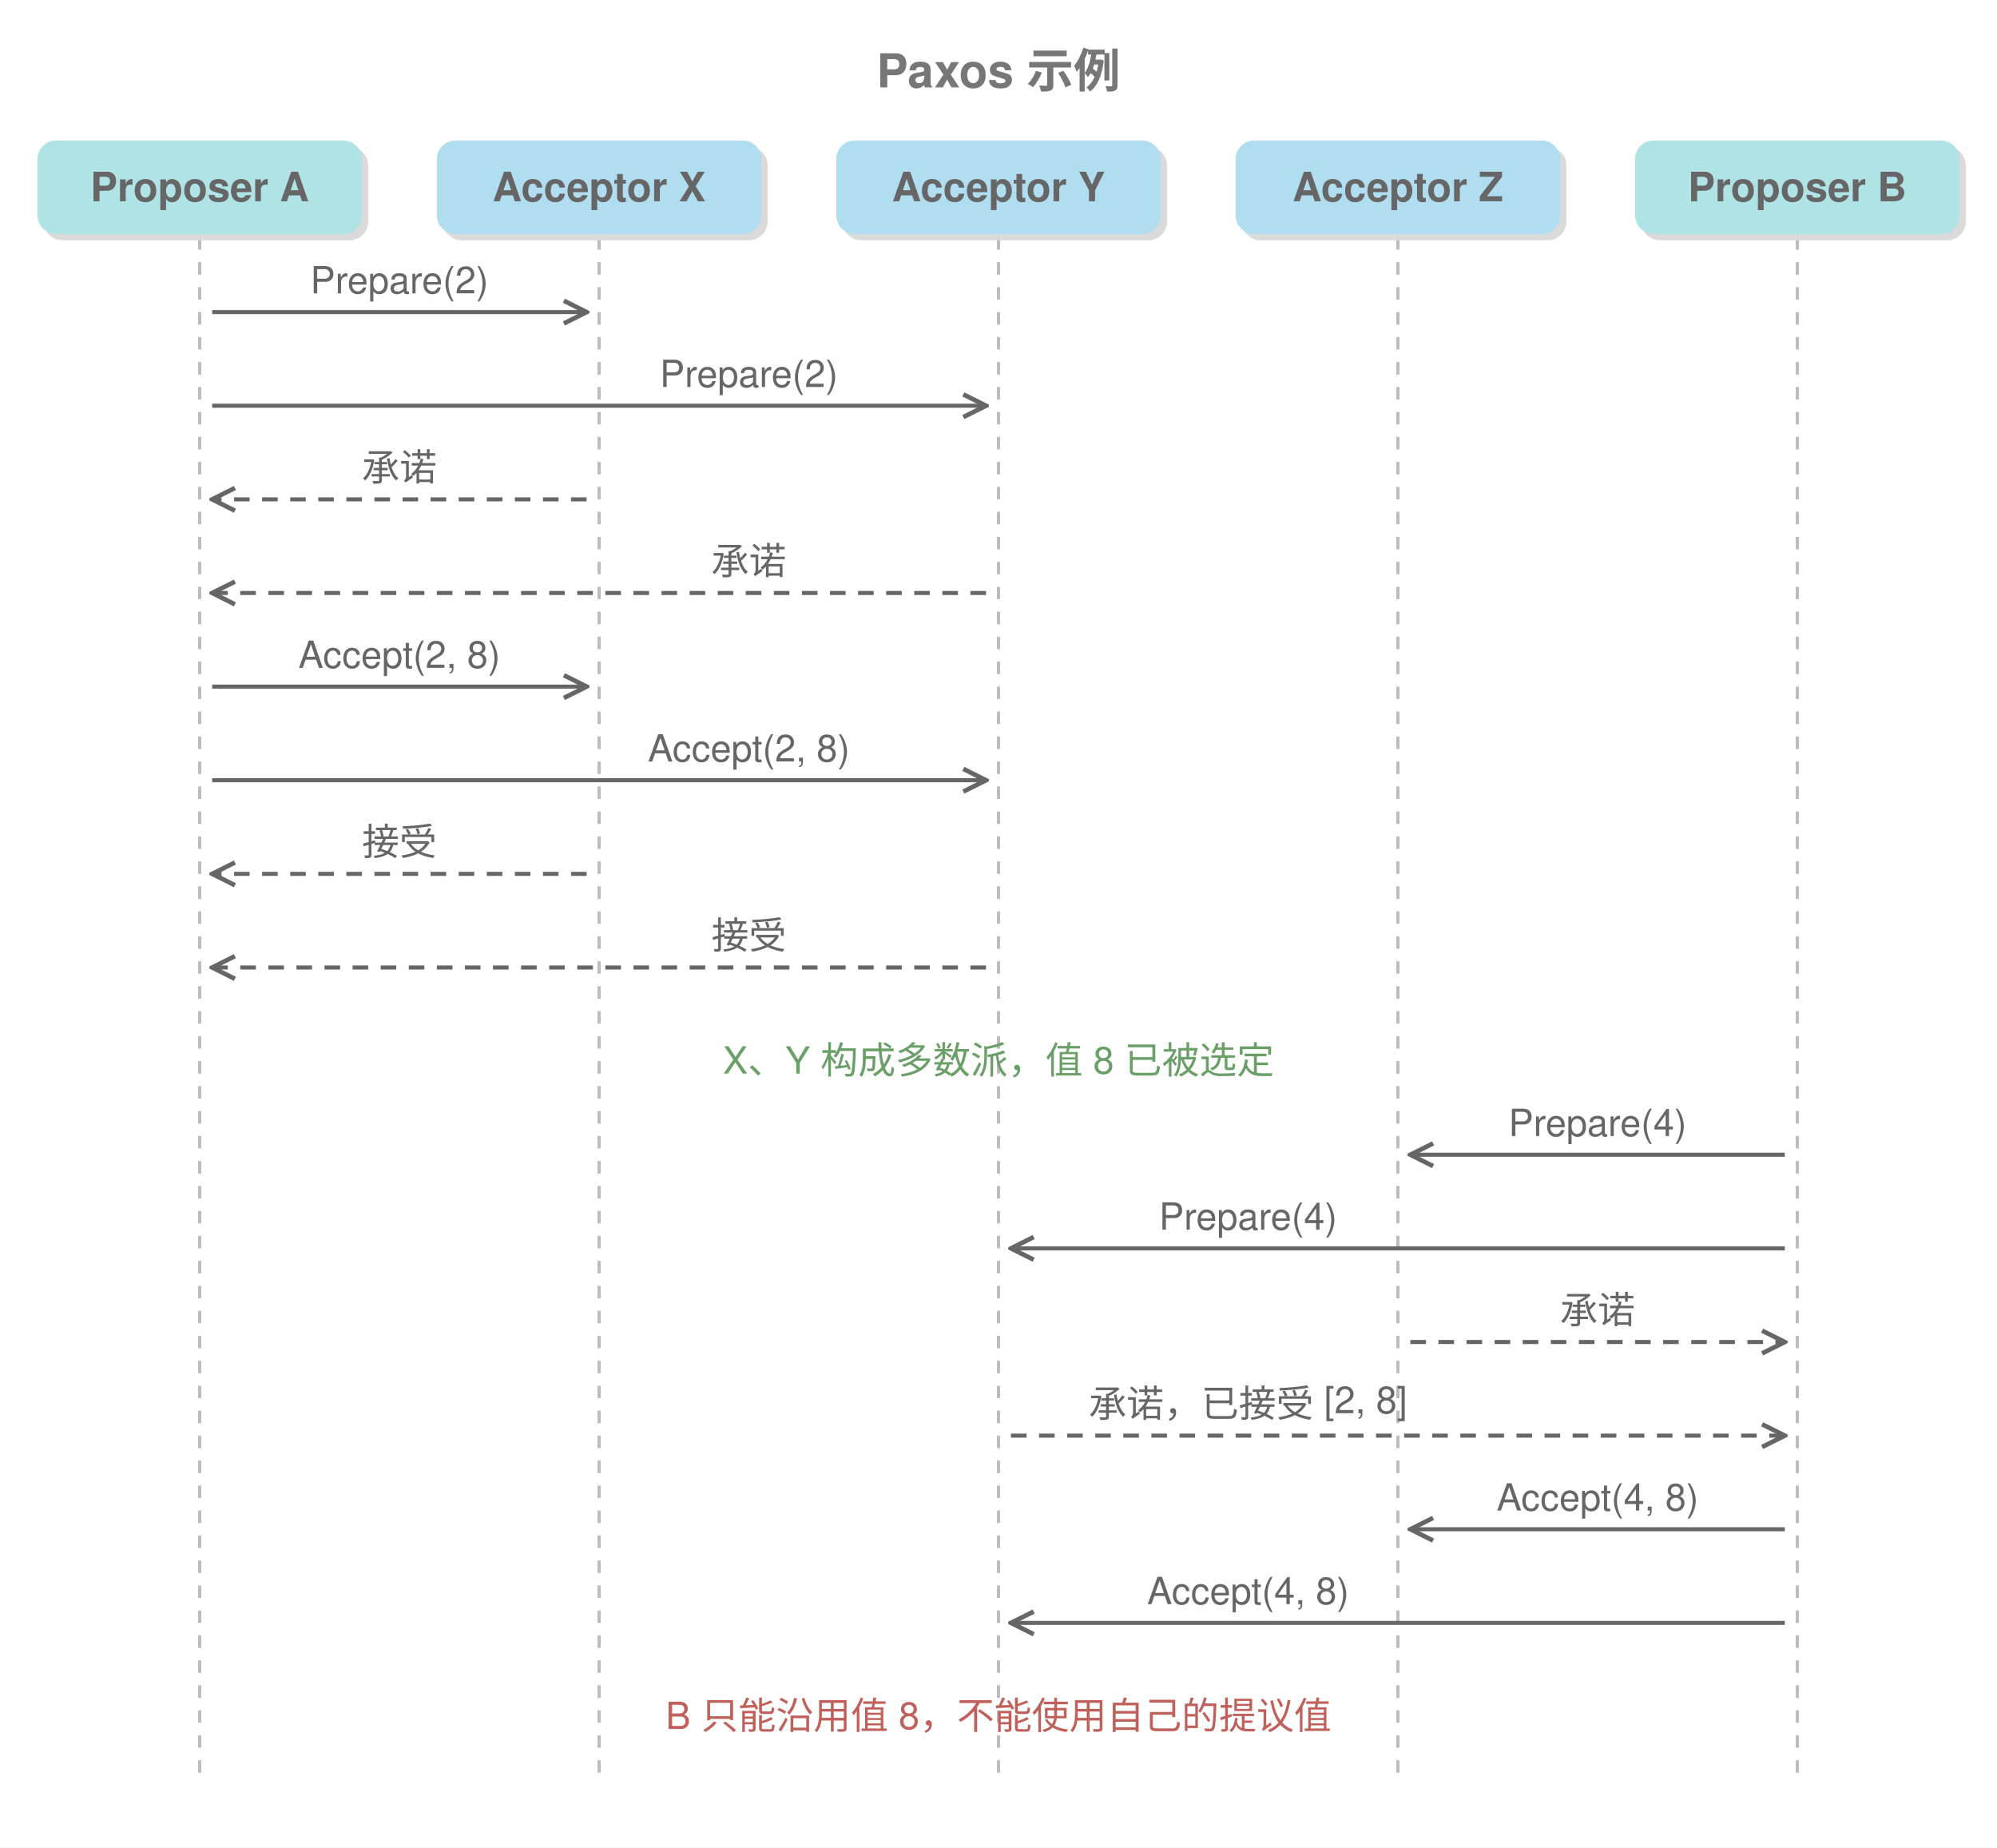
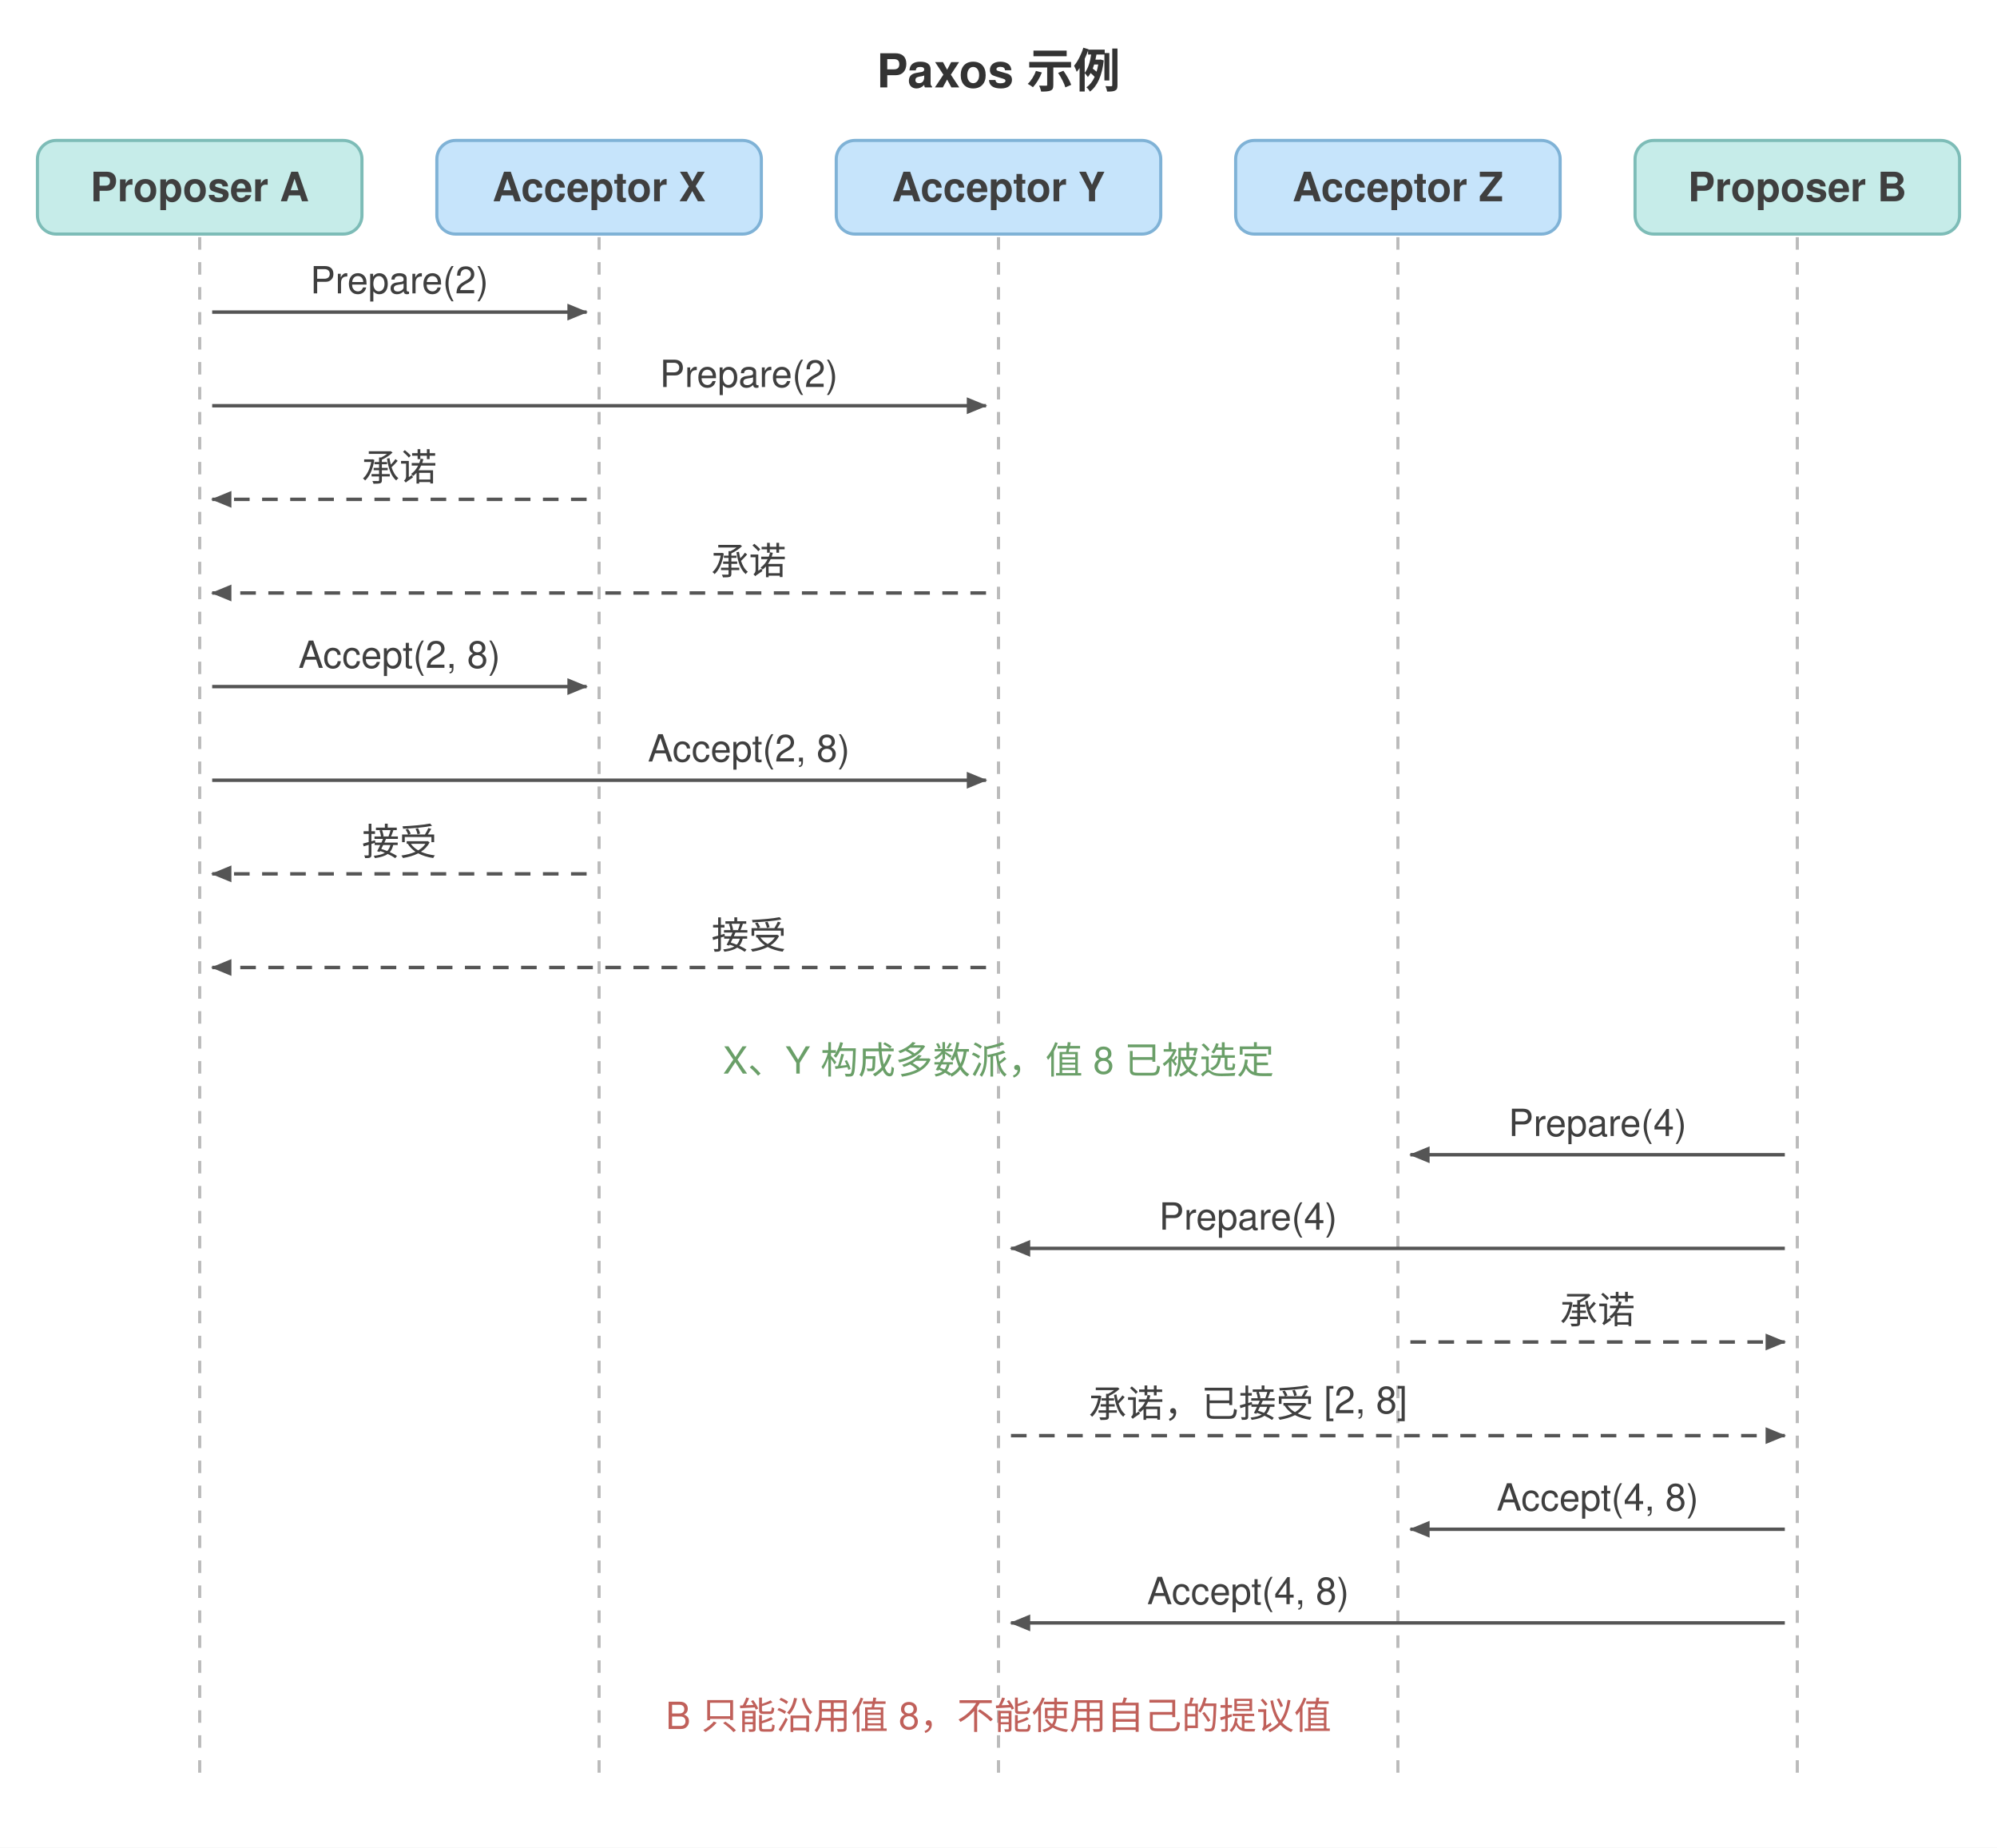
<svg xmlns="http://www.w3.org/2000/svg" width="640" height="592" viewBox="0 0 640 592">
  <style>
-     text { font-family: "PingFang SC", "Microsoft YaHei", Helvetica, Arial, sans-serif; fill: #666; font-size: 13px; }
+     text { font-family: "PingFang SC", "Microsoft YaHei", Helvetica, Arial, sans-serif; fill: #3F3F3F; font-size: 13px; }
    .head { font-weight: bold; text-anchor: middle; }
    .msg { text-anchor: middle; font-size: 12px; }
    .note { font-size: 12px; fill: #C0605A; }
    .ok { fill: #6A9F68; }
-     .title { font-weight: bold; font-size: 15px; fill: #777; text-anchor: middle; }
+     .title { font-weight: bold; font-size: 15px; fill: #333; text-anchor: middle; }
    .life { stroke: #BBB; stroke-width: 1; stroke-dasharray: 4 4; }
-     .arrow { stroke: #666; stroke-width: 1.3; fill: none; marker-end: url(#a); }
+     .arrow { stroke: #555; stroke-width: 1.1; fill: none; marker-end: url(#a); }
    .reply { stroke-dasharray: 5 4; }
    .lost { stroke: #C0605A; marker-end: url(#x); }
    .shadow { fill: #DADADA; }
  </style>
  <defs>
    <marker id="a" viewBox="0 0 10 10" refX="9" refY="5" markerWidth="7" markerHeight="7" orient="auto">
-       <path d="M1,1 L9,5 L1,9" fill="none" stroke="#666" stroke-width="1.6" />
+       <path d="M1,1.5 L9.5,5 L1,8.5 z" fill="#555" />
    </marker>
    <marker id="x" viewBox="0 0 10 10" refX="9" refY="5" markerWidth="7" markerHeight="7" orient="auto">
-       <path d="M1,1 L9,5 L1,9" fill="none" stroke="#C0605A" stroke-width="1.6" />
+       <path d="M1,1.5 L9.5,5 L1,8.5 z" fill="#C0605A" />
    </marker>
  </defs>
  <rect width="100%" height="100%" fill="#FFFFFF" />
  <text x="320" y="28" class="title">Paxos 示例</text>
  <line x1="64" y1="76" x2="64" y2="572" class="life" />
  <line x1="192" y1="76" x2="192" y2="572" class="life" />
  <line x1="320" y1="76" x2="320" y2="572" class="life" />
  <line x1="448" y1="76" x2="448" y2="572" class="life" />
  <line x1="576" y1="76" x2="576" y2="572" class="life" />
-   <rect x="14" y="47" width="104" height="30" rx="6" class="shadow" />
-   <rect x="12" y="45" width="104" height="30" rx="6" fill="#B0E3E6" />
+   <rect x="12" y="45" width="104" height="30" rx="6" fill="#C6ECE9" stroke="#7DBCB7" />
  <text x="64" y="64.5" class="head">Proposer A</text>
-   <rect x="142" y="47" width="104" height="30" rx="6" class="shadow" />
-   <rect x="140" y="45" width="104" height="30" rx="6" fill="#B1DDF0" />
+   <rect x="140" y="45" width="104" height="30" rx="6" fill="#C6E4FB" stroke="#7FB2D6" />
  <text x="192" y="64.5" class="head">Acceptor X</text>
-   <rect x="270" y="47" width="104" height="30" rx="6" class="shadow" />
-   <rect x="268" y="45" width="104" height="30" rx="6" fill="#B1DDF0" />
+   <rect x="268" y="45" width="104" height="30" rx="6" fill="#C6E4FB" stroke="#7FB2D6" />
  <text x="320" y="64.5" class="head">Acceptor Y</text>
-   <rect x="398" y="47" width="104" height="30" rx="6" class="shadow" />
-   <rect x="396" y="45" width="104" height="30" rx="6" fill="#B1DDF0" />
+   <rect x="396" y="45" width="104" height="30" rx="6" fill="#C6E4FB" stroke="#7FB2D6" />
  <text x="448" y="64.5" class="head">Acceptor Z</text>
-   <rect x="526" y="47" width="104" height="30" rx="6" class="shadow" />
-   <rect x="524" y="45" width="104" height="30" rx="6" fill="#B0E3E6" />
+   <rect x="524" y="45" width="104" height="30" rx="6" fill="#C6ECE9" stroke="#7DBCB7" />
  <text x="576" y="64.5" class="head">Proposer B</text>
  <line x1="68" y1="100" x2="188" y2="100" class="arrow" />
  <text x="128" y="94" class="msg">Prepare(2)</text>
  <line x1="68" y1="130" x2="316" y2="130" class="arrow" />
  <text x="240" y="124" class="msg">Prepare(2)</text>
  <line x1="188" y1="160" x2="68" y2="160" class="arrow reply" />
  <text x="128" y="154" class="msg">承诺</text>
  <line x1="316" y1="190" x2="68" y2="190" class="arrow reply" />
  <text x="240" y="184" class="msg">承诺</text>
  <line x1="68" y1="220" x2="188" y2="220" class="arrow" />
  <text x="128" y="214" class="msg">Accept(2, 8)</text>
  <line x1="68" y1="250" x2="316" y2="250" class="arrow" />
  <text x="240" y="244" class="msg">Accept(2, 8)</text>
  <line x1="188" y1="280" x2="68" y2="280" class="arrow reply" />
  <text x="128" y="274" class="msg">接受</text>
  <line x1="316" y1="310" x2="68" y2="310" class="arrow reply" />
  <text x="240" y="304" class="msg">接受</text>
  <text x="320" y="344" class="note ok" text-anchor="middle">X、Y 构成多数派，值 8 已被选定</text>
  <line x1="572" y1="370" x2="452" y2="370" class="arrow" />
  <text x="512" y="364" class="msg">Prepare(4)</text>
  <line x1="572" y1="400" x2="324" y2="400" class="arrow" />
  <text x="400" y="394" class="msg">Prepare(4)</text>
  <line x1="452" y1="430" x2="572" y2="430" class="arrow reply" />
  <text x="512" y="424" class="msg">承诺</text>
  <line x1="324" y1="460" x2="572" y2="460" class="arrow reply" />
  <text x="400" y="454" class="msg">承诺，已接受 [2, 8]</text>
  <line x1="572" y1="490" x2="452" y2="490" class="arrow" />
  <text x="512" y="484" class="msg">Accept(4, 8)</text>
  <line x1="572" y1="520" x2="324" y2="520" class="arrow" />
  <text x="400" y="514" class="msg">Accept(4, 8)</text>
  <text x="320" y="554" class="note" text-anchor="middle">B 只能沿用值 8，不能使用自己的提议值</text>
</svg>
